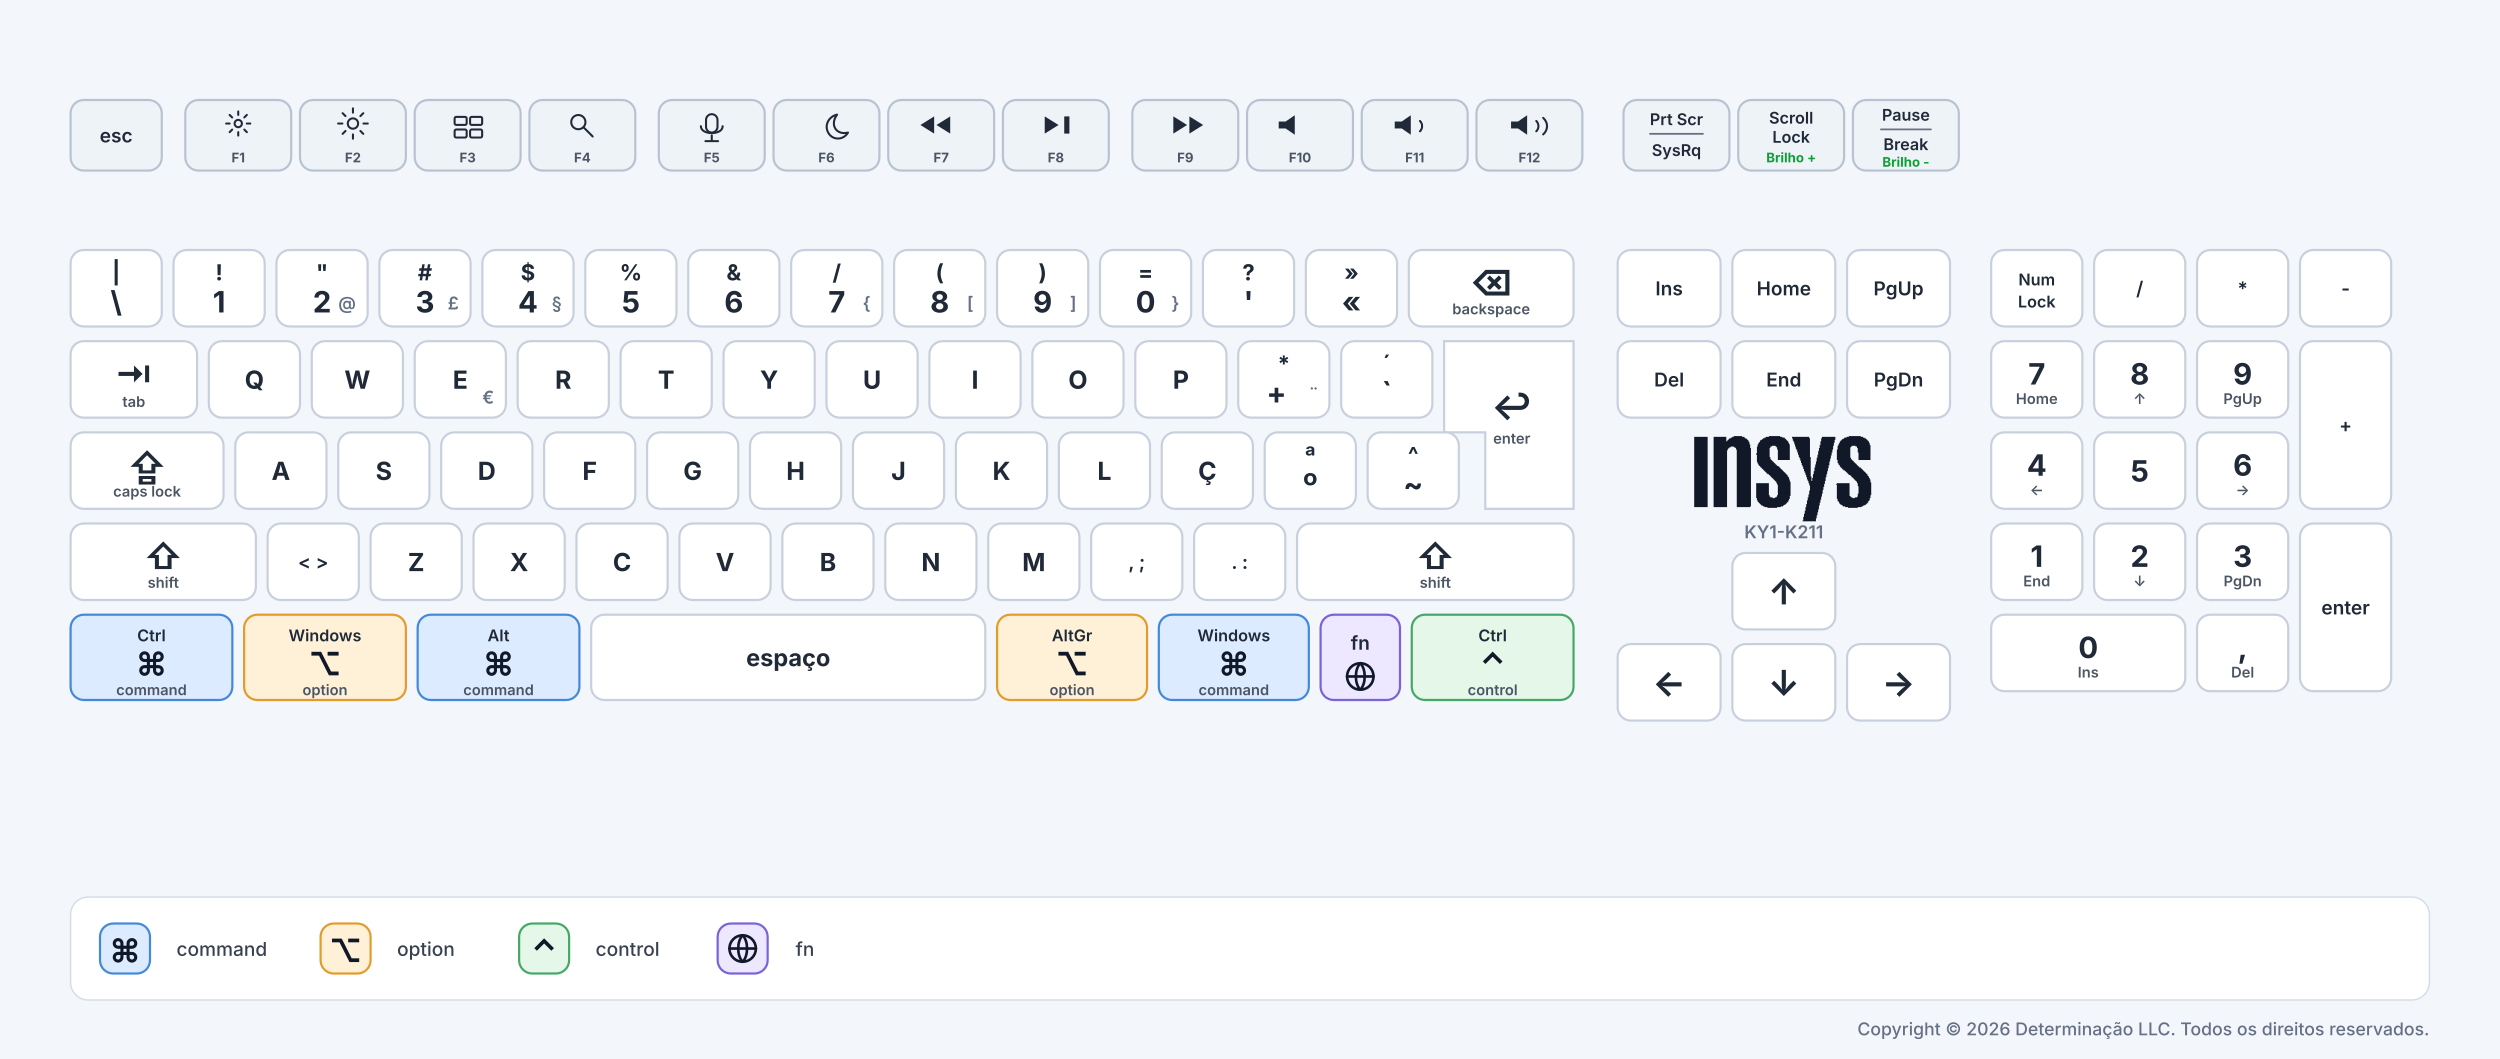
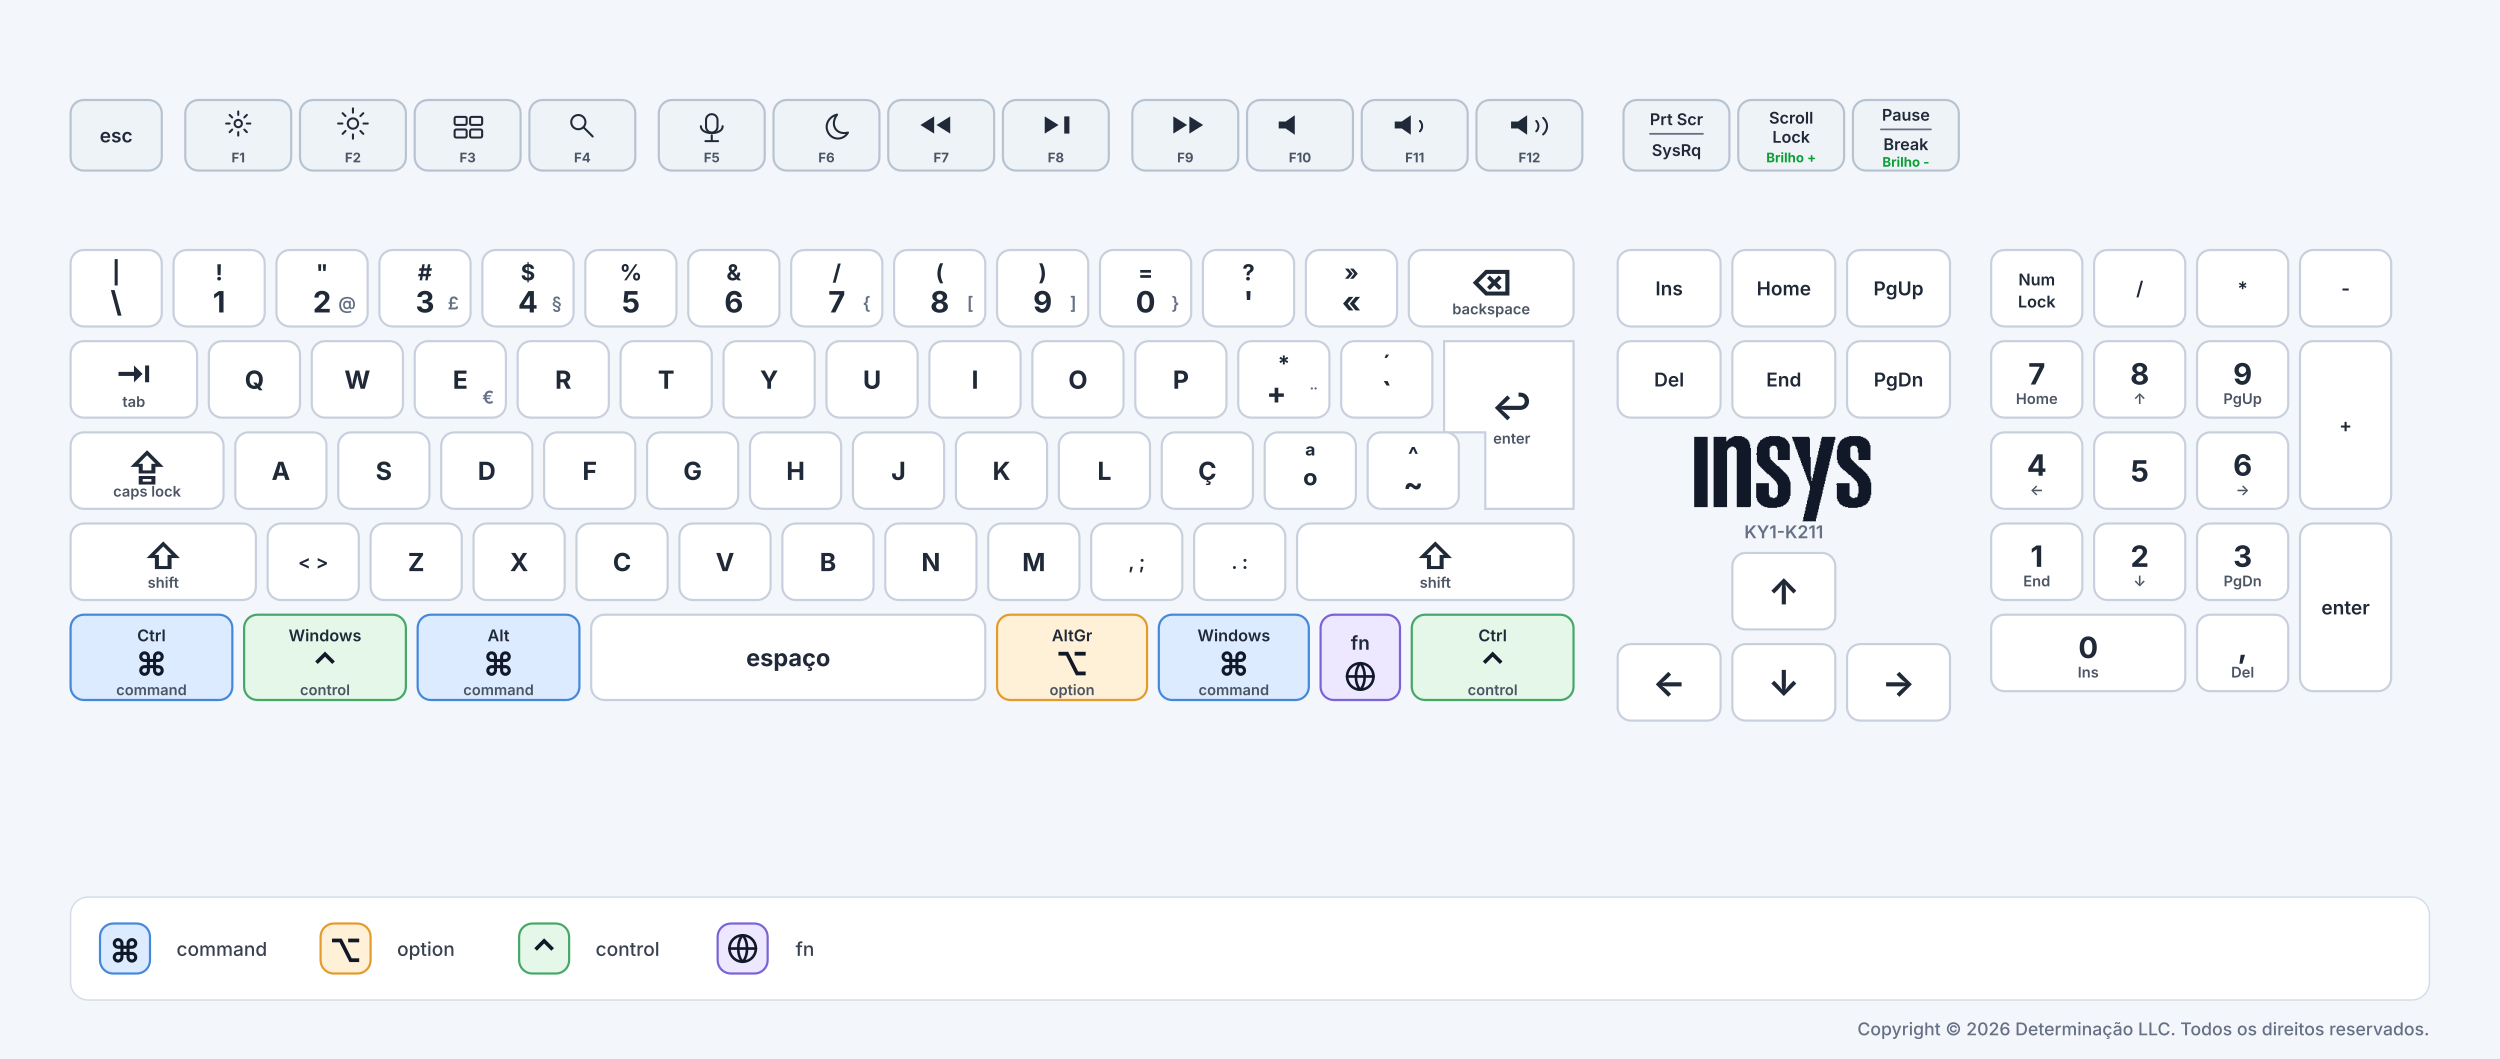
<svg xmlns="http://www.w3.org/2000/svg" width="1700" height="720" viewBox="0 0 1700 720">
  <defs>
    <style>
      .bg { fill: #f3f6fb; }
      .title { font: 700 28px -apple-system, BlinkMacSystemFont, "Segoe UI", sans-serif; fill: #172033; }
      .subtitle { font: 500 15px -apple-system, BlinkMacSystemFont, "Segoe UI", sans-serif; fill: #5c667a; }
      .key { fill: #ffffff; stroke: #c8d0dd; stroke-width: 1.5; rx: 9; }
      .keyText { font: 600 13px -apple-system, BlinkMacSystemFont, "Segoe UI", sans-serif; fill: #1f2937; text-anchor: middle; dominant-baseline: middle; }
      .alphaText { font: 700 17px -apple-system, BlinkMacSystemFont, "Segoe UI", sans-serif; fill: #1f2937; text-anchor: middle; dominant-baseline: middle; }
      .spaceText { font: 700 16px -apple-system, BlinkMacSystemFont, "Segoe UI", sans-serif; fill: #1f2937; text-anchor: middle; dominant-baseline: middle; }
      .keyTop { font: 700 15px -apple-system, BlinkMacSystemFont, "Segoe UI", sans-serif; fill: #1f2937; text-anchor: middle; dominant-baseline: middle; }
      .keyMain { font: 700 20px -apple-system, BlinkMacSystemFont, "Segoe UI", sans-serif; fill: #1f2937; text-anchor: middle; dominant-baseline: middle; }
      .keyAlt { font: 600 12px -apple-system, BlinkMacSystemFont, "Segoe UI", sans-serif; fill: #667085; text-anchor: end; dominant-baseline: middle; }
      .smallText { font: 600 11px -apple-system, BlinkMacSystemFont, "Segoe UI", sans-serif; fill: #1f2937; text-anchor: middle; dominant-baseline: middle; }
      .iconText { font: 700 24px -apple-system, BlinkMacSystemFont, "Segoe UI Symbol", sans-serif; fill: #1f2937; text-anchor: middle; dominant-baseline: middle; }
      .modifierSymbol { font: 700 22px -apple-system, BlinkMacSystemFont, "Segoe UI Symbol", sans-serif; fill: #111827; text-anchor: middle; dominant-baseline: middle; }
      .iconLabel { font: 600 10px -apple-system, BlinkMacSystemFont, "Segoe UI", sans-serif; fill: #4b5563; text-anchor: middle; dominant-baseline: middle; }
      .fnKeyNumber { font: 700 9px -apple-system, BlinkMacSystemFont, "Segoe UI", sans-serif; fill: #4b5563; text-anchor: middle; dominant-baseline: middle; }
      .functionIcon { fill: none; stroke: #1f2937; stroke-width: 1.8; stroke-linecap: round; stroke-linejoin: round; }
      .functionFill { fill: #1f2937; stroke: none; }
      .globeLine { fill: none; stroke: #111827; stroke-width: 1.8; stroke-linecap: round; }
      .keySeparator { stroke: #667085; stroke-width: 1.2; stroke-linecap: round; }
      .cmd { fill: #dcebff; stroke: #4488dc; }
      .opt { fill: #fff1d8; stroke: #e39b2d; }
      .ctrl { fill: #e4f7e8; stroke: #45a866; }
      .fn { fill: #ede7ff; stroke: #7a62d8; }
      .media { fill: #eef3f8; stroke: #b8c3d2; }
      .legendBox { fill: #ffffff; stroke: #d5dce8; rx: 12; }
      .legendTitle { font: 700 15px -apple-system, BlinkMacSystemFont, "Segoe UI", sans-serif; fill: #172033; }
      .legendText { font: 500 13px -apple-system, BlinkMacSystemFont, "Segoe UI", sans-serif; fill: #394150; }
      .section { font: 700 14px -apple-system, BlinkMacSystemFont, "Segoe UI", sans-serif; fill: #667085; }
      .brand { font: 800 28px -apple-system, BlinkMacSystemFont, "Segoe UI", sans-serif; fill: #172033; text-anchor: end; letter-spacing: .5px; }
      .model { font: 600 13px -apple-system, BlinkMacSystemFont, "Segoe UI", sans-serif; fill: #667085; text-anchor: end; }
      .insysLogo { fill: #111827; }
      .modelMark { font: 600 12px -apple-system, BlinkMacSystemFont, "Segoe UI", sans-serif; fill: #667085; text-anchor: middle; }
      .macAction { font: 700 9px -apple-system, BlinkMacSystemFont, "Segoe UI", sans-serif; fill: #0b9f35; text-anchor: middle; dominant-baseline: middle; }
      .copyright { font: 500 12px -apple-system, BlinkMacSystemFont, "Segoe UI", sans-serif; fill: #667085; text-anchor: end; }
    </style>
  </defs>
  <rect class="bg" x="0" y="0" width="1700" height="720" />
  <g transform="translate(48,68)">
    <rect class="key media" x="0" y="0" width="62" height="48" />
    <text class="keyText" x="31" y="24">esc</text>
    <rect class="key media" x="78" y="0" width="72" height="48" />
    <g transform="translate(114 16) scale(.78) translate(-114 -16)">
      <circle class="functionIcon" cx="114" cy="16" r="3.2" />
      <path class="functionIcon" d="M114 8.5 V5.5 M114 26.5 V23.5 M106.5 16 H103.5 M124.5 16 H121.5 M108.7 10.7 L106.5 8.5 M121.5 23.5 L119.3 21.3 M119.3 10.7 L121.5 8.5 M106.5 23.5 L108.7 21.3" />
    </g>
    <text class="fnKeyNumber" x="114" y="39">F1</text>
    <rect class="key media" x="156" y="0" width="72" height="48" />
    <g transform="translate(192 16) scale(.78) translate(-192 -16)">
      <circle class="functionIcon" cx="192" cy="16" r="4.5" />
      <path class="functionIcon" d="M192 6.5 V2.8 M192 29.2 V25.5 M182.8 16 H179.1 M204.9 16 H201.2 M185.5 9.5 L183 7 M201 25 L198.5 22.5 M198.5 9.5 L201 7 M183 25 L185.5 22.5" />
    </g>
    <text class="fnKeyNumber" x="192" y="39">F2</text>
    <rect class="key media" x="234" y="0" width="72" height="48" />
    <g transform="translate(270.5 18.5) scale(.78) translate(-270.5 -18.5)">
      <rect class="functionIcon" x="258.5" y="9.5" width="10.5" height="7" rx="1.4" />
      <rect class="functionIcon" x="272" y="9.5" width="10.5" height="7" rx="1.4" />
      <rect class="functionIcon" x="258.5" y="20.5" width="10.5" height="7" rx="1.4" />
      <rect class="functionIcon" x="272" y="20.5" width="10.5" height="7" rx="1.4" />
    </g>
    <text class="fnKeyNumber" x="270" y="39">F3</text>
    <rect class="key media" x="312" y="0" width="72" height="48" />
    <g transform="translate(348 17) scale(.78) translate(-348 -17)">
      <circle class="functionIcon" cx="344.5" cy="14.5" r="6.2" />
      <path class="functionIcon" d="M349.2 19.2 L357 27" />
    </g>
    <text class="fnKeyNumber" x="348" y="39">F4</text>
    <rect class="key media" x="400" y="0" width="72" height="48" />
    <g transform="translate(436 19) scale(.78) translate(-436 -19)">
      <rect class="functionIcon" x="431" y="7" width="10" height="16" rx="5" />
      <path class="functionIcon" d="M426.5 17.5 C426.5 25.5 445.5 25.5 445.5 17.5 M436 25.5 V30.5 M430.5 30.5 H441.5" />
    </g>
    <text class="fnKeyNumber" x="436" y="39">F5</text>
    <rect class="key media" x="478" y="0" width="72" height="48" />
    <g transform="translate(522 18.5) scale(.78) translate(-522 -18.5)">
      <path class="functionIcon" d="M521 7.5 C513.5 9.3 509.6 17 513.4 23.5 C517.4 30.3 526.7 29.8 530.5 23.2 C520.2 25.7 514.4 16.4 521 7.5 Z" />
    </g>
    <text class="fnKeyNumber" x="514" y="39">F6</text>
    <rect class="key media" x="556" y="0" width="72" height="48" />
    <g transform="translate(588 17) scale(.78) translate(-588 -17)">
      <path class="functionFill" d="M601 9.5 L589 17 L601 24.5 Z M587 9.5 L575 17 L587 24.5 Z" />
    </g>
    <text class="fnKeyNumber" x="592" y="39">F7</text>
    <rect class="key media" x="634" y="0" width="72" height="48" />
    <g transform="translate(671 17) scale(.78) translate(-671 -17)">
      <path class="functionFill" d="M660 9.5 L672 17 L660 24.5 Z M677 9.5 H681.5 V24.5 H677 Z" />
    </g>
    <text class="fnKeyNumber" x="670" y="39">F8</text>
    <rect class="key media" x="722" y="0" width="72" height="48" />
    <g transform="translate(760 17) scale(.78) translate(-760 -17)">
      <path class="functionFill" d="M747 9.5 L759 17 L747 24.5 Z M761 9.5 L773 17 L761 24.5 Z" />
    </g>
    <text class="fnKeyNumber" x="758" y="39">F9</text>
    <rect class="key media" x="800" y="0" width="72" height="48" />
    <g transform="translate(834 17) scale(.78) translate(-834 -17)">
      <path class="functionFill" d="M818 14 H824 L832 8.5 V25.5 L824 20 H818 Z" />
    </g>
    <text class="fnKeyNumber" x="836" y="39">F10</text>
    <rect class="key media" x="878" y="0" width="72" height="48" />
    <g transform="translate(909 17) scale(.78) translate(-909 -17)">
      <path class="functionFill" d="M898 14 H904 L912 8.5 V25.5 L904 20 H898 Z" />
      <path class="functionIcon" d="M920 13.5 C922.5 16 922.5 20 920 22.5" />
    </g>
    <text class="fnKeyNumber" x="914" y="39">F11</text>
    <rect class="key media" x="956" y="0" width="72" height="48" />
    <g transform="translate(992 17) scale(.78) translate(-992 -17)">
      <path class="functionFill" d="M976 14 H982 L990 8.5 V25.5 L982 20 H976 Z" />
      <path class="functionIcon" d="M998 13.5 C1000.5 16 1000.5 20 998 22.5 M1004 10.8 C1008.5 14.8 1008.5 21.2 1004 25.2" />
    </g>
    <text class="fnKeyNumber" x="992" y="39">F12</text>
    <rect class="key media" x="1056" y="0" width="72" height="48" />
    <text class="smallText" x="1092" y="13">Prt Scr</text>
    <line class="keySeparator" x1="1074" y1="23" x2="1110" y2="23" />
    <text class="smallText" x="1092" y="34">SysRq</text>
    <rect class="key media" x="1134" y="0" width="72" height="48" />
    <text class="smallText" x="1170" y="12">Scroll</text>
    <text class="smallText" x="1170" y="25">Lock</text>
    <text class="macAction" x="1170" y="39">Brilho +</text>
    <rect class="key media" x="1212" y="0" width="72" height="48" />
    <text class="smallText" x="1248" y="10">Pause</text>
    <line class="keySeparator" x1="1231" y1="20" x2="1265" y2="20" />
    <text class="smallText" x="1248" y="30">Break</text>
    <text class="macAction" x="1248" y="42">Brilho -</text>
  </g>
  <g transform="translate(48,170)">
    <rect class="key" x="0" y="0" width="62" height="52" />
    <text class="keyTop" x="31" y="15">|</text>
    <text class="keyMain" x="31" y="35">\</text>
    <rect class="key" x="70" y="0" width="62" height="52" />
    <text class="keyTop" x="101" y="15">!</text>
    <text class="keyMain" x="101" y="35">1</text>
    <rect class="key" x="140" y="0" width="62" height="52" />
    <text class="keyTop" x="171" y="15">"</text>
    <text class="keyMain" x="171" y="35">2</text>
    <text class="keyAlt" x="194" y="36">@</text>
    <rect class="key" x="210" y="0" width="62" height="52" />
    <text class="keyTop" x="241" y="15">#</text>
    <text class="keyMain" x="241" y="35">3</text>
    <text class="keyAlt" x="264" y="36">£</text>
    <rect class="key" x="280" y="0" width="62" height="52" />
    <text class="keyTop" x="311" y="15">$</text>
    <text class="keyMain" x="311" y="35">4</text>
    <text class="keyAlt" x="334" y="36">§</text>
    <rect class="key" x="350" y="0" width="62" height="52" />
    <text class="keyTop" x="381" y="15">%</text>
    <text class="keyMain" x="381" y="35">5</text>
    <rect class="key" x="420" y="0" width="62" height="52" />
    <text class="keyTop" x="451" y="15">&amp;</text>
    <text class="keyMain" x="451" y="35">6</text>
    <rect class="key" x="490" y="0" width="62" height="52" />
    <text class="keyTop" x="521" y="15">/</text>
    <text class="keyMain" x="521" y="35">7</text>
    <text class="keyAlt" x="544" y="36">{</text>
    <rect class="key" x="560" y="0" width="62" height="52" />
    <text class="keyTop" x="591" y="15">(</text>
    <text class="keyMain" x="591" y="35">8</text>
    <text class="keyAlt" x="614" y="36">[</text>
    <rect class="key" x="630" y="0" width="62" height="52" />
    <text class="keyTop" x="661" y="15">)</text>
    <text class="keyMain" x="661" y="35">9</text>
    <text class="keyAlt" x="684" y="36">]</text>
    <rect class="key" x="700" y="0" width="62" height="52" />
    <text class="keyTop" x="731" y="15">=</text>
    <text class="keyMain" x="731" y="35">0</text>
    <text class="keyAlt" x="754" y="36">}</text>
    <rect class="key" x="770" y="0" width="62" height="52" />
    <text class="keyTop" x="801" y="15">?</text>
    <text class="keyMain" x="801" y="35">'</text>
    <rect class="key" x="840" y="0" width="62" height="52" />
    <text class="keyTop" x="871" y="15">»</text>
    <text class="keyMain" x="871" y="35">«</text>
    <rect class="key" x="910" y="0" width="112" height="52" />
    <text class="iconText" x="966" y="22">⌫</text>
    <text class="iconLabel" x="966" y="40">backspace</text>
    <rect class="key" x="0" y="62" width="86" height="52" />
    <text class="iconText" x="43" y="84">⇥</text>
    <text class="iconLabel" x="43" y="103">tab</text>
    <rect class="key" x="94" y="62" width="62" height="52" />
    <text class="alphaText" x="125" y="88">Q</text>
    <rect class="key" x="164" y="62" width="62" height="52" />
    <text class="alphaText" x="195" y="88">W</text>
    <rect class="key" x="234" y="62" width="62" height="52" />
    <text class="alphaText" x="265" y="88">E</text>
    <text class="keyAlt" x="288" y="100">€</text>
    <rect class="key" x="304" y="62" width="62" height="52" />
    <text class="alphaText" x="335" y="88">R</text>
    <rect class="key" x="374" y="62" width="62" height="52" />
    <text class="alphaText" x="405" y="88">T</text>
    <rect class="key" x="444" y="62" width="62" height="52" />
    <text class="alphaText" x="475" y="88">Y</text>
    <rect class="key" x="514" y="62" width="62" height="52" />
    <text class="alphaText" x="545" y="88">U</text>
    <rect class="key" x="584" y="62" width="62" height="52" />
    <text class="alphaText" x="615" y="88">I</text>
    <rect class="key" x="654" y="62" width="62" height="52" />
    <text class="alphaText" x="685" y="88">O</text>
    <rect class="key" x="724" y="62" width="62" height="52" />
    <text class="alphaText" x="755" y="88">P</text>
    <rect class="key" x="794" y="62" width="62" height="52" />
    <text class="keyTop" x="825" y="77">*</text>
    <text class="keyMain" x="820" y="97">+</text>
    <text class="keyAlt" x="849" y="98">¨</text>
    <rect class="key" x="864" y="62" width="62" height="52" />
    <text class="keyTop" x="895" y="77">´</text>
    <text class="keyMain" x="895" y="97">`</text>
    <path class="key" d="M934 62 H1022 V176 H962 V124 H934 Z" />
    <text class="iconText" x="980" y="106">↩</text>
    <text class="iconLabel" x="980" y="128">enter</text>
    <rect class="key" x="0" y="124" width="104" height="52" />
    <text class="iconText" x="52" y="146">⇪</text>
    <text class="iconLabel" x="52" y="164">caps lock</text>
    <rect class="key" x="112" y="124" width="62" height="52" />
    <text class="alphaText" x="143" y="150">A</text>
    <rect class="key" x="182" y="124" width="62" height="52" />
    <text class="alphaText" x="213" y="150">S</text>
    <rect class="key" x="252" y="124" width="62" height="52" />
    <text class="alphaText" x="283" y="150">D</text>
    <rect class="key" x="322" y="124" width="62" height="52" />
    <text class="alphaText" x="353" y="150">F</text>
    <rect class="key" x="392" y="124" width="62" height="52" />
    <text class="alphaText" x="423" y="150">G</text>
    <rect class="key" x="462" y="124" width="62" height="52" />
    <text class="alphaText" x="493" y="150">H</text>
    <rect class="key" x="532" y="124" width="62" height="52" />
    <text class="alphaText" x="563" y="150">J</text>
    <rect class="key" x="602" y="124" width="62" height="52" />
    <text class="alphaText" x="633" y="150">K</text>
    <rect class="key" x="672" y="124" width="62" height="52" />
    <text class="alphaText" x="703" y="150">L</text>
    <rect class="key" x="742" y="124" width="62" height="52" />
    <text class="alphaText" x="773" y="150">Ç</text>
    <rect class="key" x="812" y="124" width="62" height="52" />
    <text class="keyTop" x="843" y="139">ª</text>
    <text class="keyMain" x="843" y="159">º</text>
    <rect class="key" x="882" y="124" width="62" height="52" />
    <text class="keyTop" x="913" y="139">^</text>
    <text class="keyMain" x="913" y="159">~</text>
    <rect class="key" x="0" y="186" width="126" height="52" />
    <text class="iconText" x="63" y="208">⇧</text>
    <text class="iconLabel" x="63" y="226">shift</text>
    <rect class="key" x="134" y="186" width="62" height="52" />
    <text class="keyText" x="165" y="212">&lt; &gt;</text>
    <rect class="key" x="204" y="186" width="62" height="52" />
    <text class="alphaText" x="235" y="212">Z</text>
    <rect class="key" x="274" y="186" width="62" height="52" />
    <text class="alphaText" x="305" y="212">X</text>
    <rect class="key" x="344" y="186" width="62" height="52" />
    <text class="alphaText" x="375" y="212">C</text>
    <rect class="key" x="414" y="186" width="62" height="52" />
    <text class="alphaText" x="445" y="212">V</text>
    <rect class="key" x="484" y="186" width="62" height="52" />
    <text class="alphaText" x="515" y="212">B</text>
    <rect class="key" x="554" y="186" width="62" height="52" />
    <text class="alphaText" x="585" y="212">N</text>
    <rect class="key" x="624" y="186" width="62" height="52" />
    <text class="alphaText" x="655" y="212">M</text>
    <rect class="key" x="694" y="186" width="62" height="52" />
    <text class="keyText" x="725" y="212">, ;</text>
    <rect class="key" x="764" y="186" width="62" height="52" />
    <text class="keyText" x="795" y="212">. :</text>
    <rect class="key" x="834" y="186" width="188" height="52" />
    <text class="iconText" x="928" y="208">⇧</text>
    <text class="iconLabel" x="928" y="226">shift</text>
    <rect class="key cmd" x="0" y="248" width="110" height="58" />
    <text class="smallText" x="55" y="262">Ctrl</text>
    <text class="modifierSymbol" x="55" y="281">⌘</text>
    <text class="iconLabel" x="55" y="299">command</text>
-     <rect class="key opt" x="118" y="248" width="110" height="58" />
+     <rect class="key ctrl" x="118" y="248" width="110" height="58" />
    <text class="smallText" x="173" y="262">Windows</text>
-     <text class="modifierSymbol" x="173" y="281">⌥</text>
-     <text class="iconLabel" x="173" y="299">option</text>
+     <text class="modifierSymbol" x="173" y="281">⌃</text>
+     <text class="iconLabel" x="173" y="299">control</text>
    <rect class="key cmd" x="236" y="248" width="110" height="58" />
    <text class="smallText" x="291" y="262">Alt</text>
    <text class="modifierSymbol" x="291" y="281">⌘</text>
    <text class="iconLabel" x="291" y="299">command</text>
    <rect class="key" x="354" y="248" width="268" height="58" />
    <text class="spaceText" x="488" y="277">espaço</text>
    <rect class="key opt" x="630" y="248" width="102" height="58" />
    <text class="smallText" x="681" y="262">AltGr</text>
    <text class="modifierSymbol" x="681" y="281">⌥</text>
    <text class="iconLabel" x="681" y="299">option</text>
    <rect class="key cmd" x="740" y="248" width="102" height="58" />
    <text class="smallText" x="791" y="262">Windows</text>
    <text class="modifierSymbol" x="791" y="281">⌘</text>
    <text class="iconLabel" x="791" y="299">command</text>
    <rect class="key fn" x="850" y="248" width="54" height="58" />
    <text class="keyText" x="877" y="267">fn</text>
    <g transform="translate(877,290)">
      <circle class="globeLine" cx="0" cy="0" r="9" />
      <path class="globeLine" d="M-9 0 H9" />
      <path class="globeLine" d="M0 -9 C-4 -5 -4 5 0 9" />
      <path class="globeLine" d="M0 -9 C4 -5 4 5 0 9" />
    </g>
    <rect class="key ctrl" x="912" y="248" width="110" height="58" />
    <text class="smallText" x="967" y="262">Ctrl</text>
    <text class="modifierSymbol" x="967" y="281">⌃</text>
    <text class="iconLabel" x="967" y="299">control</text>
  </g>
  <g transform="translate(1100,170)">
    <rect class="key" x="0" y="0" width="70" height="52" />
    <text class="keyText" x="35" y="26">Ins</text>
    <rect class="key" x="78" y="0" width="70" height="52" />
    <text class="keyText" x="113" y="26">Home</text>
    <rect class="key" x="156" y="0" width="70" height="52" />
    <text class="keyText" x="191" y="26">PgUp</text>
    <rect class="key" x="0" y="62" width="70" height="52" />
    <text class="keyText" x="35" y="88">Del</text>
    <rect class="key" x="78" y="62" width="70" height="52" />
    <text class="keyText" x="113" y="88">End</text>
    <rect class="key" x="156" y="62" width="70" height="52" />
    <text class="keyText" x="191" y="88">PgDn</text>
    <g transform="translate(49 124) scale(0.5079365 0.5083333)">
      <path class="insysLogo" d="M59 5h11v1H59zM106 5h15v1H106zM213 5h16v1H213zM6 6h18v1H6zM32 6h17v1H32zM57 6h16v1H57zM102 6h22v1H102zM137 6h23v1H137zM177 6h18v1H177zM210 6h22v1H210zM6 7h18v1H6zM32 7h17v1H32zM55 7h19v1H55zM100 7h27v1H100zM137 7h23v1H137zM177 7h18v1H177zM207 7h27v1H207zM6 8h18v1H6zM32 8h17v1H32zM53 8h23v1H53zM98 8h30v1H98zM138 8h23v1H138zM176 8h19v1H176zM206 8h30v1H206zM6 9h18v1H6zM32 9h17v1H32zM52 9h25v1H52zM97 9h32v1H97zM138 9h23v1H138zM176 9h19v1H176zM204 9h33v1H204zM6 10h18v1H6zM32 10h17v1H32zM51 10h27v1H51zM95 10h35v1H95zM138 10h23v1H138zM176 10h18v1H176zM203 10h35v1H203zM6 11h18v1H6zM32 11h17v1H32zM50 11h29v1H50zM94 11h37v1H94zM139 11h22v1H139zM176 11h18v1H176zM202 11h37v1H202zM6 12h18v1H6zM32 12h47v1H32zM94 12h38v1H94zM139 12h22v1H139zM175 12h19v1H175zM201 12h39v1H201zM6 13h18v1H6zM32 13h48v1H32zM93 13h39v1H93zM140 13h21v1H140zM175 13h19v1H175zM201 13h39v1H201zM6 14h18v1H6zM32 14h48v1H32zM92 14h41v1H92zM140 14h21v1H140zM175 14h18v1H175zM200 14h41v1H200zM6 15h18v1H6zM32 15h48v1H32zM92 15h41v1H92zM140 15h21v1H140zM175 15h18v1H175zM200 15h41v1H200zM6 16h18v1H6zM32 16h49v1H32zM91 16h43v1H91zM141 16h20v1H141zM175 16h18v1H175zM199 16h42v1H199zM6 17h18v1H6zM32 17h49v1H32zM91 17h43v1H91zM141 17h20v1H141zM174 17h19v1H174zM199 17h43v1H199zM6 18h18v1H6zM32 18h49v1H32zM91 18h19v1H91zM115 18h19v1H115zM141 18h20v1H141zM174 18h18v1H174zM198 18h19v1H198zM222 18h20v1H222zM6 19h18v1H6zM32 19h23v1H32zM59 19h22v1H59zM90 19h18v1H90zM116 19h18v1H116zM142 19h19v1H142zM174 19h18v1H174zM198 19h18v1H198zM224 19h18v1H224zM6 20h18v1H6zM32 20h21v1H32zM61 20h20v1H61zM90 20h18v1H90zM117 20h17v1H117zM142 20h19v1H142zM174 20h18v1H174zM198 20h17v1H198zM224 20h18v1H224zM6 21h18v1H6zM32 21h20v1H32zM62 21h20v1H62zM90 21h17v1H90zM117 21h17v1H117zM142 21h19v1H142zM173 21h19v1H173zM198 21h17v1H198zM225 21h17v1H225zM6 22h18v1H6zM32 22h19v1H32zM62 22h20v1H62zM90 22h17v1H90zM117 22h17v1H117zM143 22h18v1H143zM173 22h19v1H173zM198 22h17v1H198zM225 22h17v1H225zM6 23h18v1H6zM32 23h19v1H32zM63 23h19v1H63zM90 23h17v1H90zM118 23h16v1H118zM143 23h18v1H143zM173 23h18v1H173zM197 23h18v1H197zM225 23h17v1H225zM6 24h18v1H6zM32 24h18v1H32zM63 24h19v1H63zM90 24h17v1H90zM118 24h16v1H118zM144 24h17v1H144zM173 24h18v1H173zM197 24h18v1H197zM225 24h17v1H225zM6 25h18v1H6zM32 25h18v1H32zM63 25h19v1H63zM90 25h17v1H90zM118 25h16v1H118zM144 25h17v1H144zM172 25h19v1H172zM197 25h18v1H197zM225 25h17v1H225zM6 26h18v1H6zM32 26h18v1H32zM63 26h19v1H63zM90 26h17v1H90zM118 26h16v1H118zM144 26h17v1H144zM172 26h19v1H172zM197 26h18v1H197zM225 26h17v1H225zM6 27h18v1H6zM32 27h18v1H32zM63 27h19v1H63zM90 27h17v1H90zM118 27h16v1H118zM145 27h16v1H145zM172 27h18v1H172zM197 27h18v1H197zM226 27h16v1H226zM6 28h18v1H6zM32 28h18v1H32zM63 28h19v1H63zM89 28h18v1H89zM118 28h16v1H118zM145 28h16v1H145zM172 28h18v1H172zM197 28h18v1H197zM226 28h16v1H226zM6 29h18v1H6zM32 29h18v1H32zM63 29h19v1H63zM89 29h18v1H89zM118 29h16v1H118zM145 29h16v1H145zM172 29h18v1H172zM197 29h18v1H197zM226 29h16v1H226zM6 30h18v1H6zM32 30h18v1H32zM63 30h19v1H63zM90 30h17v1H90zM118 30h16v1H118zM146 30h15v1H146zM171 30h19v1H171zM197 30h18v1H197zM226 30h16v1H226zM6 31h18v1H6zM32 31h18v1H32zM63 31h19v1H63zM90 31h17v1H90zM118 31h16v1H118zM146 31h15v1H146zM171 31h18v1H171zM197 31h18v1H197zM226 31h16v1H226zM6 32h18v1H6zM32 32h18v1H32zM63 32h19v1H63zM90 32h17v1H90zM118 32h16v1H118zM146 32h15v1H146zM171 32h18v1H171zM197 32h18v1H197zM226 32h16v1H226zM6 33h18v1H6zM32 33h18v1H32zM63 33h19v1H63zM90 33h18v1H90zM118 33h16v1H118zM147 33h15v1H147zM171 33h18v1H171zM197 33h18v1H197zM226 33h16v1H226zM6 34h18v1H6zM32 34h18v1H32zM63 34h19v1H63zM90 34h18v1H90zM118 34h16v1H118zM147 34h15v1H147zM170 34h19v1H170zM197 34h19v1H197zM226 34h16v1H226zM6 35h18v1H6zM32 35h18v1H32zM63 35h19v1H63zM90 35h18v1H90zM118 35h16v1H118zM148 35h14v1H148zM170 35h18v1H170zM197 35h19v1H197zM226 35h16v1H226zM6 36h18v1H6zM32 36h18v1H32zM63 36h19v1H63zM90 36h19v1H90zM118 36h16v1H118zM148 36h14v1H148zM170 36h18v1H170zM197 36h20v1H197zM226 36h16v1H226zM6 37h18v1H6zM32 37h18v1H32zM63 37h19v1H63zM90 37h20v1H90zM148 37h14v1H148zM170 37h18v1H170zM198 37h20v1H198zM6 38h18v1H6zM32 38h18v1H32zM63 38h19v1H63zM90 38h21v1H90zM149 38h13v1H149zM170 38h18v1H170zM198 38h21v1H198zM6 39h18v1H6zM32 39h18v1H32zM63 39h19v1H63zM90 39h22v1H90zM149 39h13v1H149zM169 39h18v1H169zM198 39h22v1H198zM6 40h18v1H6zM32 40h18v1H32zM63 40h19v1H63zM91 40h22v1H91zM149 40h13v1H149zM169 40h18v1H169zM198 40h23v1H198zM6 41h18v1H6zM32 41h18v1H32zM63 41h19v1H63zM91 41h23v1H91zM150 41h12v1H150zM169 41h18v1H169zM199 41h23v1H199zM6 42h18v1H6zM32 42h18v1H32zM63 42h19v1H63zM92 42h23v1H92zM150 42h12v1H150zM169 42h18v1H169zM199 42h24v1H199zM6 43h18v1H6zM32 43h18v1H32zM63 43h19v1H63zM92 43h24v1H92zM150 43h12v1H150zM168 43h19v1H168zM200 43h24v1H200zM6 44h18v1H6zM32 44h18v1H32zM63 44h19v1H63zM93 44h24v1H93zM151 44h11v1H151zM168 44h18v1H168zM201 44h24v1H201zM6 45h18v1H6zM32 45h18v1H32zM63 45h19v1H63zM94 45h25v1H94zM151 45h11v1H151zM168 45h18v1H168zM201 45h25v1H201zM6 46h18v1H6zM32 46h18v1H32zM63 46h19v1H63zM95 46h25v1H95zM152 46h10v1H152zM168 46h18v1H168zM202 46h25v1H202zM6 47h18v1H6zM32 47h18v1H32zM63 47h19v1H63zM96 47h25v1H96zM152 47h10v1H152zM167 47h19v1H167zM203 47h26v1H203zM6 48h18v1H6zM32 48h18v1H32zM63 48h19v1H63zM97 48h25v1H97zM152 48h10v1H152zM167 48h18v1H167zM204 48h26v1H204zM6 49h18v1H6zM32 49h18v1H32zM63 49h19v1H63zM98 49h25v1H98zM153 49h9v1H153zM167 49h18v1H167zM205 49h26v1H205zM6 50h18v1H6zM32 50h18v1H32zM63 50h19v1H63zM99 50h25v1H99zM153 50h9v1H153zM167 50h18v1H167zM206 50h26v1H206zM6 51h18v1H6zM32 51h18v1H32zM63 51h19v1H63zM100 51h25v1H100zM153 51h9v1H153zM167 51h18v1H167zM208 51h25v1H208zM6 52h18v1H6zM32 52h18v1H32zM63 52h19v1H63zM101 52h25v1H101zM154 52h8v1H154zM166 52h18v1H166zM209 52h25v1H209zM6 53h18v1H6zM32 53h18v1H32zM63 53h19v1H63zM102 53h25v1H102zM154 53h8v1H154zM166 53h18v1H166zM210 53h25v1H210zM6 54h18v1H6zM32 54h18v1H32zM63 54h19v1H63zM103 54h25v1H103zM155 54h7v1H155zM166 54h18v1H166zM211 54h25v1H211zM6 55h18v1H6zM32 55h18v1H32zM63 55h19v1H63zM104 55h25v1H104zM155 55h7v1H155zM166 55h18v1H166zM212 55h25v1H212zM6 56h18v1H6zM32 56h18v1H32zM63 56h19v1H63zM106 56h24v1H106zM155 56h7v1H155zM165 56h18v1H165zM213 56h25v1H213zM6 57h18v1H6zM32 57h18v1H32zM63 57h19v1H63zM107 57h24v1H107zM156 57h6v1H156zM165 57h18v1H165zM215 57h23v1H215zM6 58h18v1H6zM32 58h18v1H32zM63 58h19v1H63zM108 58h23v1H108zM156 58h6v1H156zM165 58h18v1H165zM216 58h23v1H216zM6 59h18v1H6zM32 59h18v1H32zM63 59h19v1H63zM109 59h23v1H109zM156 59h7v1H156zM165 59h18v1H165zM217 59h23v1H217zM6 60h18v1H6zM32 60h18v1H32zM63 60h19v1H63zM110 60h23v1H110zM157 60h6v1H157zM165 60h17v1H165zM218 60h22v1H218zM6 61h18v1H6zM32 61h18v1H32zM63 61h19v1H63zM111 61h22v1H111zM157 61h6v1H157zM164 61h18v1H164zM219 61h22v1H219zM6 62h18v1H6zM32 62h18v1H32zM63 62h19v1H63zM112 62h21v1H112zM157 62h6v1H157zM164 62h18v1H164zM220 62h21v1H220zM6 63h18v1H6zM32 63h18v1H32zM63 63h19v1H63zM113 63h21v1H113zM158 63h5v1H158zM164 63h18v1H164zM221 63h21v1H221zM6 64h18v1H6zM32 64h18v1H32zM63 64h19v1H63zM114 64h20v1H114zM158 64h5v1H158zM164 64h18v1H164zM222 64h20v1H222zM6 65h18v1H6zM32 65h18v1H32zM63 65h19v1H63zM115 65h19v1H115zM159 65h22v1H159zM223 65h19v1H223zM6 66h18v1H6zM32 66h18v1H32zM63 66h19v1H63zM116 66h19v1H116zM159 66h22v1H159zM224 66h18v1H224zM6 67h18v1H6zM32 67h18v1H32zM63 67h19v1H63zM116 67h19v1H116zM159 67h22v1H159zM224 67h19v1H224zM6 68h18v1H6zM32 68h18v1H32zM63 68h19v1H63zM89 68h17v1H89zM117 68h18v1H117zM160 68h21v1H160zM197 68h17v1H197zM225 68h18v1H225zM6 69h18v1H6zM32 69h18v1H32zM63 69h19v1H63zM89 69h17v1H89zM117 69h18v1H117zM160 69h20v1H160zM196 69h18v1H196zM225 69h18v1H225zM6 70h18v1H6zM32 70h18v1H32zM63 70h19v1H63zM89 70h17v1H89zM118 70h17v1H118zM160 70h20v1H160zM197 70h17v1H197zM225 70h18v1H225zM6 71h18v1H6zM32 71h18v1H32zM63 71h19v1H63zM89 71h17v1H89zM118 71h17v1H118zM161 71h19v1H161zM197 71h17v1H197zM225 71h18v1H225zM6 72h18v1H6zM32 72h18v1H32zM63 72h19v1H63zM89 72h17v1H89zM118 72h17v1H118zM161 72h19v1H161zM197 72h17v1H197zM226 72h17v1H226zM6 73h18v1H6zM32 73h18v1H32zM63 73h19v1H63zM89 73h17v1H89zM118 73h17v1H118zM161 73h18v1H161zM197 73h17v1H197zM226 73h17v1H226zM6 74h18v1H6zM32 74h18v1H32zM63 74h19v1H63zM89 74h17v1H89zM118 74h17v1H118zM161 74h18v1H161zM197 74h17v1H197zM226 74h17v1H226zM6 75h18v1H6zM32 75h18v1H32zM63 75h19v1H63zM89 75h17v1H89zM118 75h17v1H118zM161 75h18v1H161zM197 75h17v1H197zM226 75h17v1H226zM6 76h18v1H6zM32 76h18v1H32zM63 76h19v1H63zM89 76h17v1H89zM118 76h17v1H118zM161 76h18v1H161zM197 76h17v1H197zM226 76h17v1H226zM6 77h18v1H6zM32 77h18v1H32zM63 77h19v1H63zM89 77h17v1H89zM118 77h17v1H118zM161 77h17v1H161zM197 77h17v1H197zM226 77h17v1H226zM6 78h18v1H6zM32 78h18v1H32zM63 78h19v1H63zM89 78h17v1H89zM118 78h17v1H118zM160 78h18v1H160zM197 78h17v1H197zM226 78h17v1H226zM6 79h18v1H6zM32 79h18v1H32zM63 79h19v1H63zM89 79h17v1H89zM118 79h17v1H118zM160 79h18v1H160zM197 79h17v1H197zM226 79h17v1H226zM6 80h18v1H6zM32 80h18v1H32zM63 80h19v1H63zM89 80h17v1H89zM118 80h17v1H118zM160 80h18v1H160zM197 80h17v1H197zM226 80h17v1H226zM6 81h18v1H6zM32 81h18v1H32zM63 81h19v1H63zM89 81h17v1H89zM118 81h17v1H118zM160 81h18v1H160zM197 81h17v1H197zM226 81h17v1H226zM6 82h18v1H6zM32 82h18v1H32zM63 82h19v1H63zM89 82h17v1H89zM118 82h17v1H118zM160 82h17v1H160zM197 82h17v1H197zM225 82h18v1H225zM6 83h18v1H6zM32 83h18v1H32zM63 83h19v1H63zM89 83h17v1H89zM118 83h17v1H118zM159 83h18v1H159zM197 83h17v1H197zM225 83h18v1H225zM6 84h18v1H6zM32 84h18v1H32zM63 84h19v1H63zM89 84h18v1H89zM117 84h18v1H117zM159 84h18v1H159zM197 84h17v1H197zM225 84h17v1H225zM6 85h18v1H6zM32 85h18v1H32zM63 85h19v1H63zM89 85h18v1H89zM117 85h17v1H117zM159 85h18v1H159zM197 85h18v1H197zM225 85h17v1H225zM6 86h18v1H6zM32 86h18v1H32zM63 86h19v1H63zM89 86h19v1H89zM116 86h18v1H116zM159 86h17v1H159zM197 86h19v1H197zM224 86h18v1H224zM6 87h18v1H6zM32 87h18v1H32zM63 87h19v1H63zM89 87h22v1H89zM114 87h20v1H114zM158 87h18v1H158zM197 87h21v1H197zM221 87h21v1H221zM6 88h18v1H6zM32 88h18v1H32zM63 88h19v1H63zM90 88h44v1H90zM158 88h18v1H158zM197 88h44v1H197zM6 89h18v1H6zM32 89h18v1H32zM63 89h19v1H63zM90 89h43v1H90zM158 89h18v1H158zM198 89h43v1H198zM6 90h18v1H6zM32 90h18v1H32zM63 90h19v1H63zM90 90h43v1H90zM158 90h17v1H158zM198 90h43v1H198zM6 91h18v1H6zM32 91h18v1H32zM63 91h19v1H63zM91 91h41v1H91zM157 91h18v1H157zM198 91h42v1H198zM6 92h18v1H6zM32 92h18v1H32zM63 92h19v1H63zM91 92h41v1H91zM157 92h18v1H157zM199 92h40v1H199zM6 93h18v1H6zM32 93h18v1H32zM63 93h19v1H63zM92 93h39v1H92zM157 93h18v1H157zM200 93h39v1H200zM6 94h18v1H6zM32 94h18v1H32zM63 94h19v1H63zM93 94h37v1H93zM157 94h17v1H157zM200 94h38v1H200zM6 95h18v1H6zM32 95h18v1H32zM63 95h19v1H63zM94 95h35v1H94zM157 95h17v1H157zM201 95h36v1H201zM6 96h18v1H6zM32 96h18v1H32zM63 96h19v1H63zM95 96h33v1H95zM156 96h18v1H156zM202 96h34v1H202zM6 97h18v1H6zM32 97h18v1H32zM63 97h19v1H63zM96 97h30v1H96zM156 97h18v1H156zM204 97h30v1H204zM6 98h18v1H6zM32 98h18v1H32zM63 98h19v1H63zM98 98h27v1H98zM156 98h17v1H156zM205 98h27v1H205zM6 99h18v1H6zM32 99h18v1H32zM63 99h18v1H63zM100 99h22v1H100zM156 99h17v1H156zM208 99h22v1H208zM104 100h13v1H104zM155 100h18v1H155zM212 100h13v1H212zM155 101h18v1H155zM155 102h18v1H155zM155 103h17v1H155zM155 104h17v1H155zM154 105h18v1H154zM154 106h18v1H154zM154 107h17v1H154zM154 108h17v1H154zM153 109h18v1H153zM153 110h18v1H153zM153 111h17v1H153zM153 112h17v1H153zM152 113h18v1H152zM152 114h18v1H152zM152 115h17v1H152zM152 116h17v1H152zM152 117h17v1H152zM151 118h18v1H151z" />
    </g>
    <text class="modelMark" x="113" y="196">KY1-K211</text>
    <rect class="key" x="78" y="206" width="70" height="52" />
    <text class="iconText" x="113" y="232">↑</text>
    <rect class="key" x="0" y="268" width="70" height="52" />
    <text class="iconText" x="35" y="294">←</text>
    <rect class="key" x="78" y="268" width="70" height="52" />
    <text class="iconText" x="113" y="294">↓</text>
    <rect class="key" x="156" y="268" width="70" height="52" />
    <text class="iconText" x="191" y="294">→</text>
  </g>
  <g transform="translate(1354,170)">
    <rect class="key" x="0" y="0" width="62" height="52" />
    <text class="smallText" x="31" y="20">Num</text>
    <text class="smallText" x="31" y="35">Lock</text>
    <rect class="key" x="70" y="0" width="62" height="52" />
    <text class="keyText" x="101" y="26">/</text>
    <rect class="key" x="140" y="0" width="62" height="52" />
    <text class="keyText" x="171" y="26">*</text>
    <rect class="key" x="210" y="0" width="62" height="52" />
    <text class="keyText" x="241" y="26">-</text>
    <rect class="key" x="0" y="62" width="62" height="52" />
    <text class="keyMain" x="31" y="84">7</text>
    <text class="iconLabel" x="31" y="101">Home</text>
    <rect class="key" x="70" y="62" width="62" height="52" />
    <text class="keyMain" x="101" y="84">8</text>
    <text class="iconLabel" x="101" y="101">↑</text>
    <rect class="key" x="140" y="62" width="62" height="52" />
    <text class="keyMain" x="171" y="84">9</text>
    <text class="iconLabel" x="171" y="101">PgUp</text>
    <rect class="key" x="210" y="62" width="62" height="114" />
    <text class="keyText" x="241" y="119">+</text>
    <rect class="key" x="0" y="124" width="62" height="52" />
    <text class="keyMain" x="31" y="146">4</text>
    <text class="iconLabel" x="31" y="163">←</text>
    <rect class="key" x="70" y="124" width="62" height="52" />
    <text class="keyMain" x="101" y="150">5</text>
    <rect class="key" x="140" y="124" width="62" height="52" />
    <text class="keyMain" x="171" y="146">6</text>
    <text class="iconLabel" x="171" y="163">→</text>
    <rect class="key" x="0" y="186" width="62" height="52" />
    <text class="keyMain" x="31" y="208">1</text>
    <text class="iconLabel" x="31" y="225">End</text>
    <rect class="key" x="70" y="186" width="62" height="52" />
    <text class="keyMain" x="101" y="208">2</text>
    <text class="iconLabel" x="101" y="225">↓</text>
    <rect class="key" x="140" y="186" width="62" height="52" />
    <text class="keyMain" x="171" y="208">3</text>
    <text class="iconLabel" x="171" y="225">PgDn</text>
    <rect class="key" x="210" y="186" width="62" height="114" />
    <text class="keyText" x="241" y="243">enter</text>
    <rect class="key" x="0" y="248" width="132" height="52" />
    <text class="keyMain" x="66" y="270">0</text>
    <text class="iconLabel" x="66" y="287">Ins</text>
    <rect class="key" x="140" y="248" width="62" height="52" />
    <text class="keyMain" x="171" y="270">,</text>
    <text class="iconLabel" x="171" y="287">Del</text>
  </g>
  <g transform="translate(48,610)">
    <rect class="legendBox" x="0" y="0" width="1604" height="70" />
    <rect class="key cmd" x="20" y="18" width="34" height="34" />
    <text class="modifierSymbol" x="37" y="36">⌘</text>
    <text class="legendText" x="72" y="40">command</text>
    <rect class="key opt" x="170" y="18" width="34" height="34" />
    <text class="modifierSymbol" x="187" y="36">⌥</text>
    <text class="legendText" x="222" y="40">option</text>
    <rect class="key ctrl" x="305" y="18" width="34" height="34" />
    <text class="modifierSymbol" x="322" y="36">⌃</text>
    <text class="legendText" x="357" y="40">control</text>
    <rect class="key fn" x="440" y="18" width="34" height="34" />
    <g transform="translate(457,35)">
      <circle class="globeLine" cx="0" cy="0" r="9" />
      <path class="globeLine" d="M-9 0 H9" />
      <path class="globeLine" d="M0 -9 C-4 -5 -4 5 0 9" />
      <path class="globeLine" d="M0 -9 C4 -5 4 5 0 9" />
    </g>
    <text class="legendText" x="493" y="40">fn</text>
  </g>
  <text class="copyright" x="1652" y="704">Copyright © 2026 Determinação LLC. Todos os direitos reservados.</text>
</svg>
